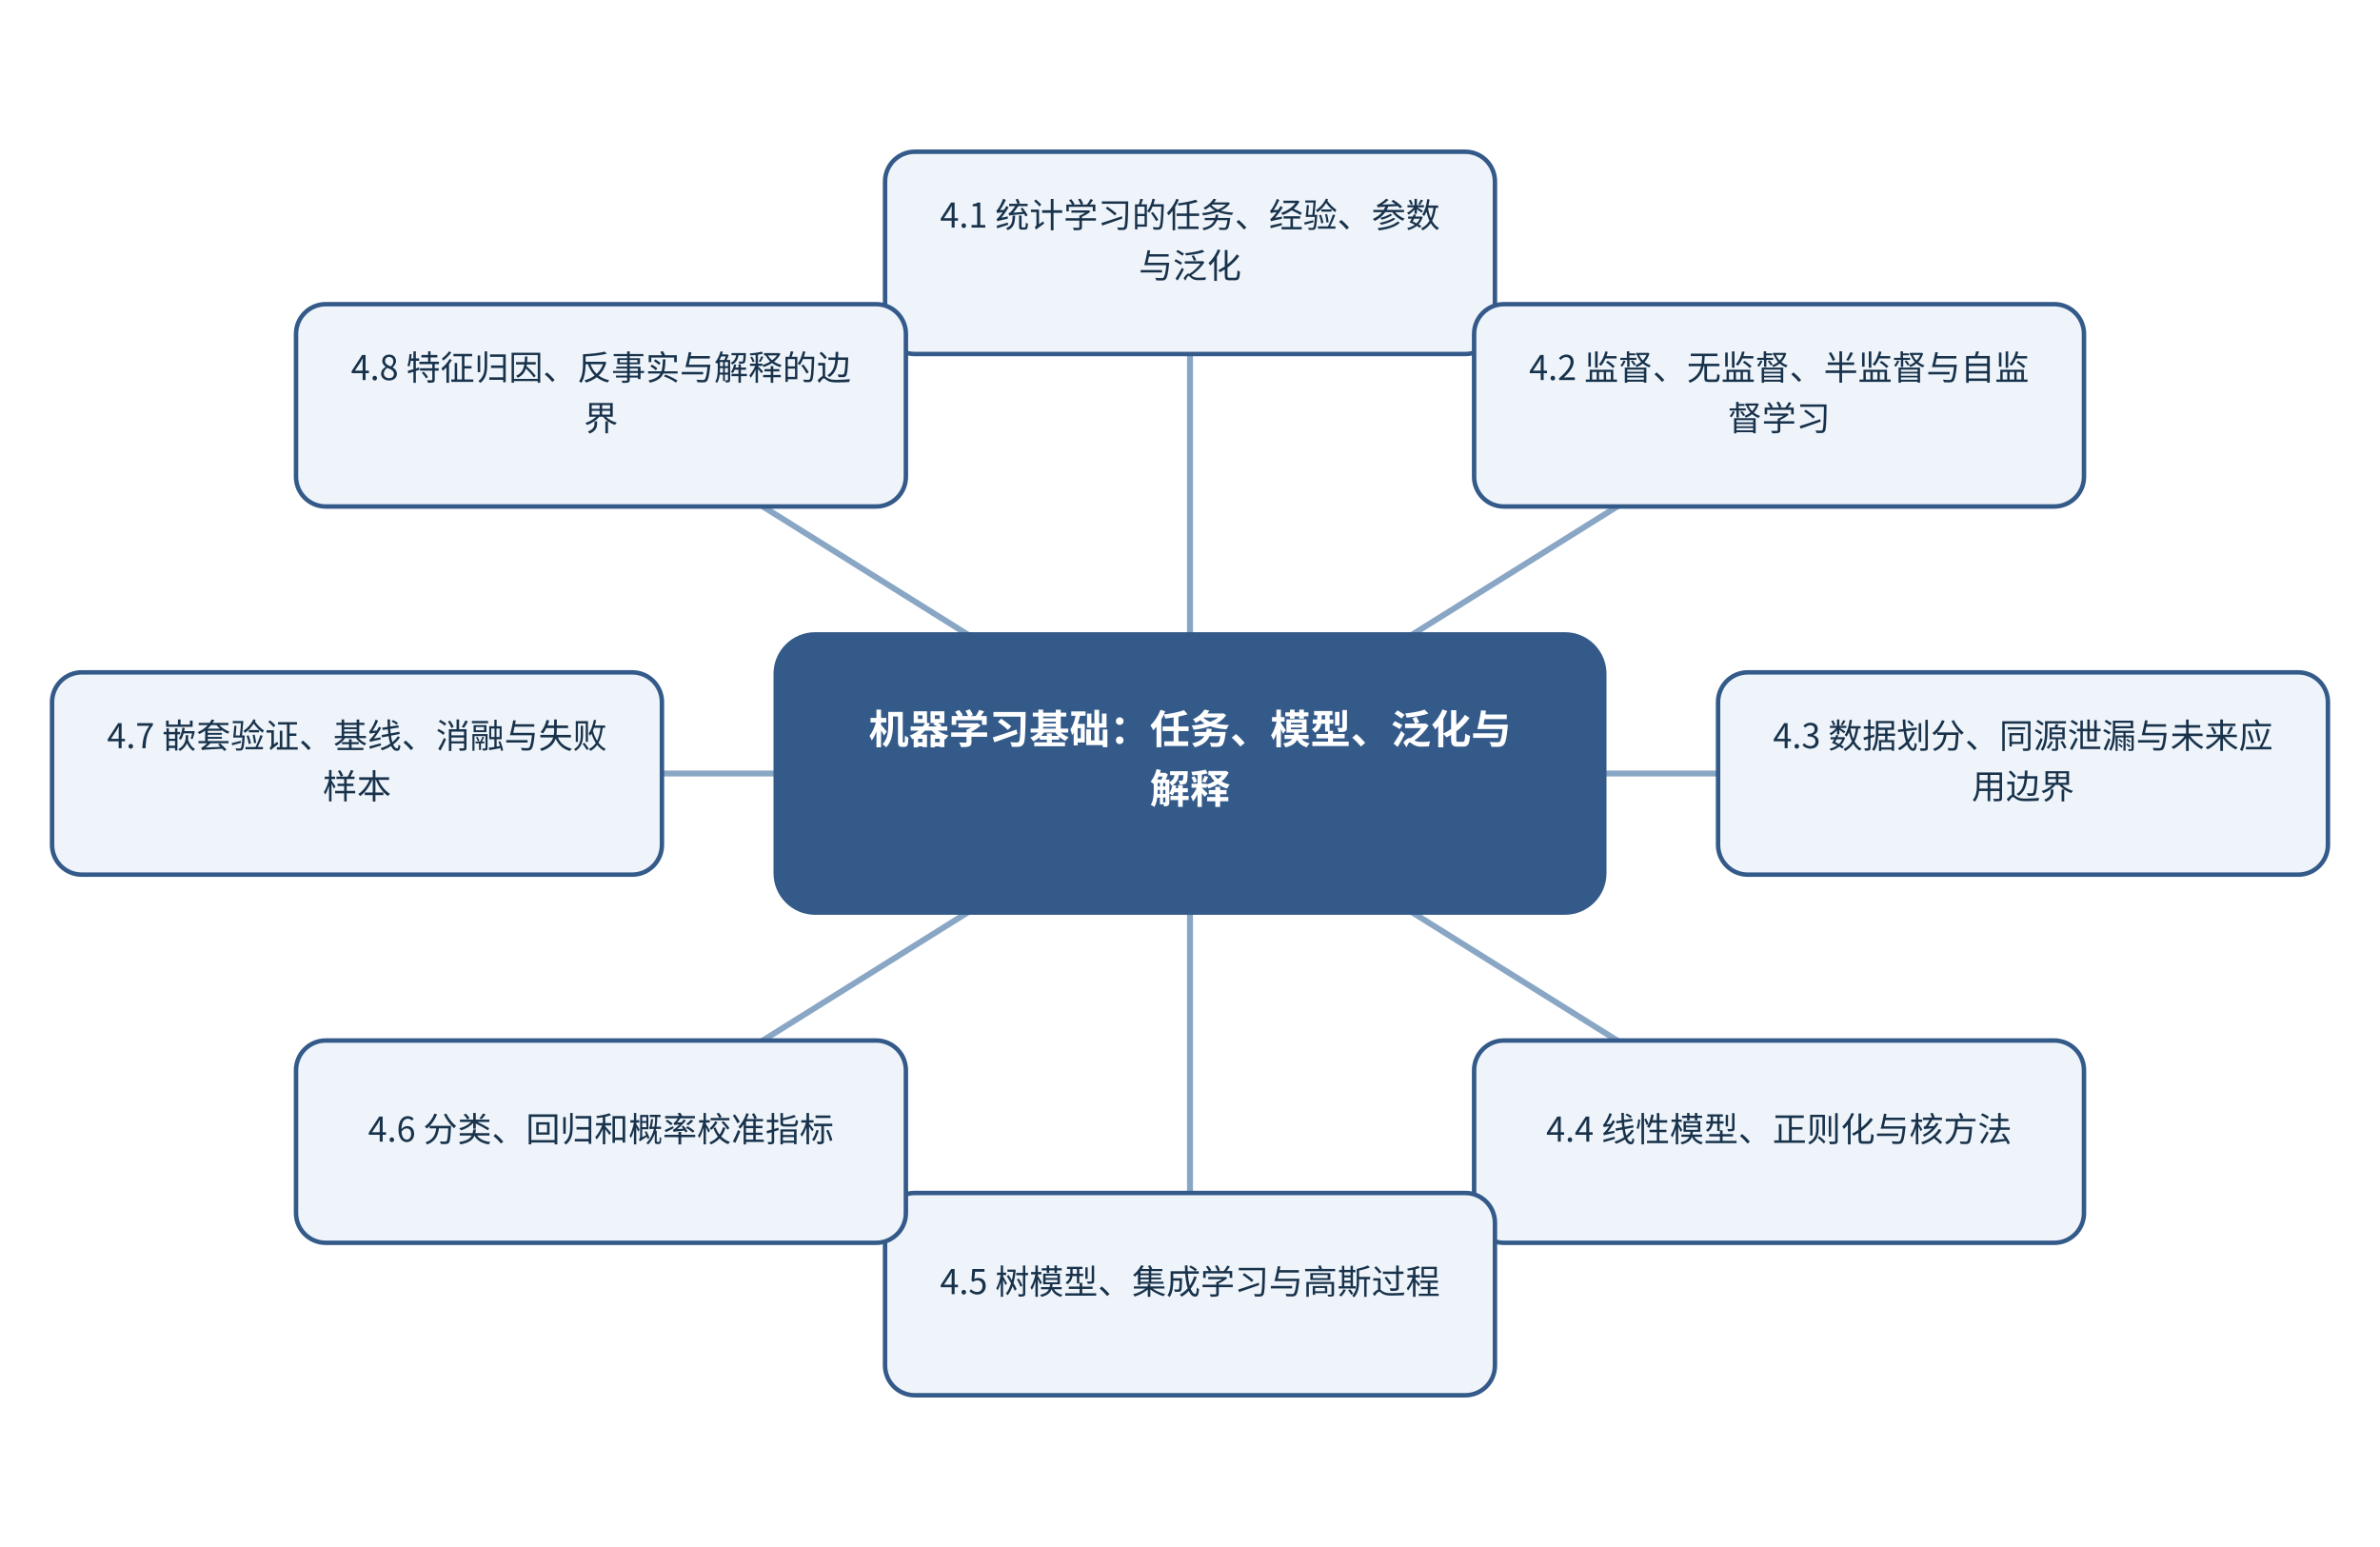
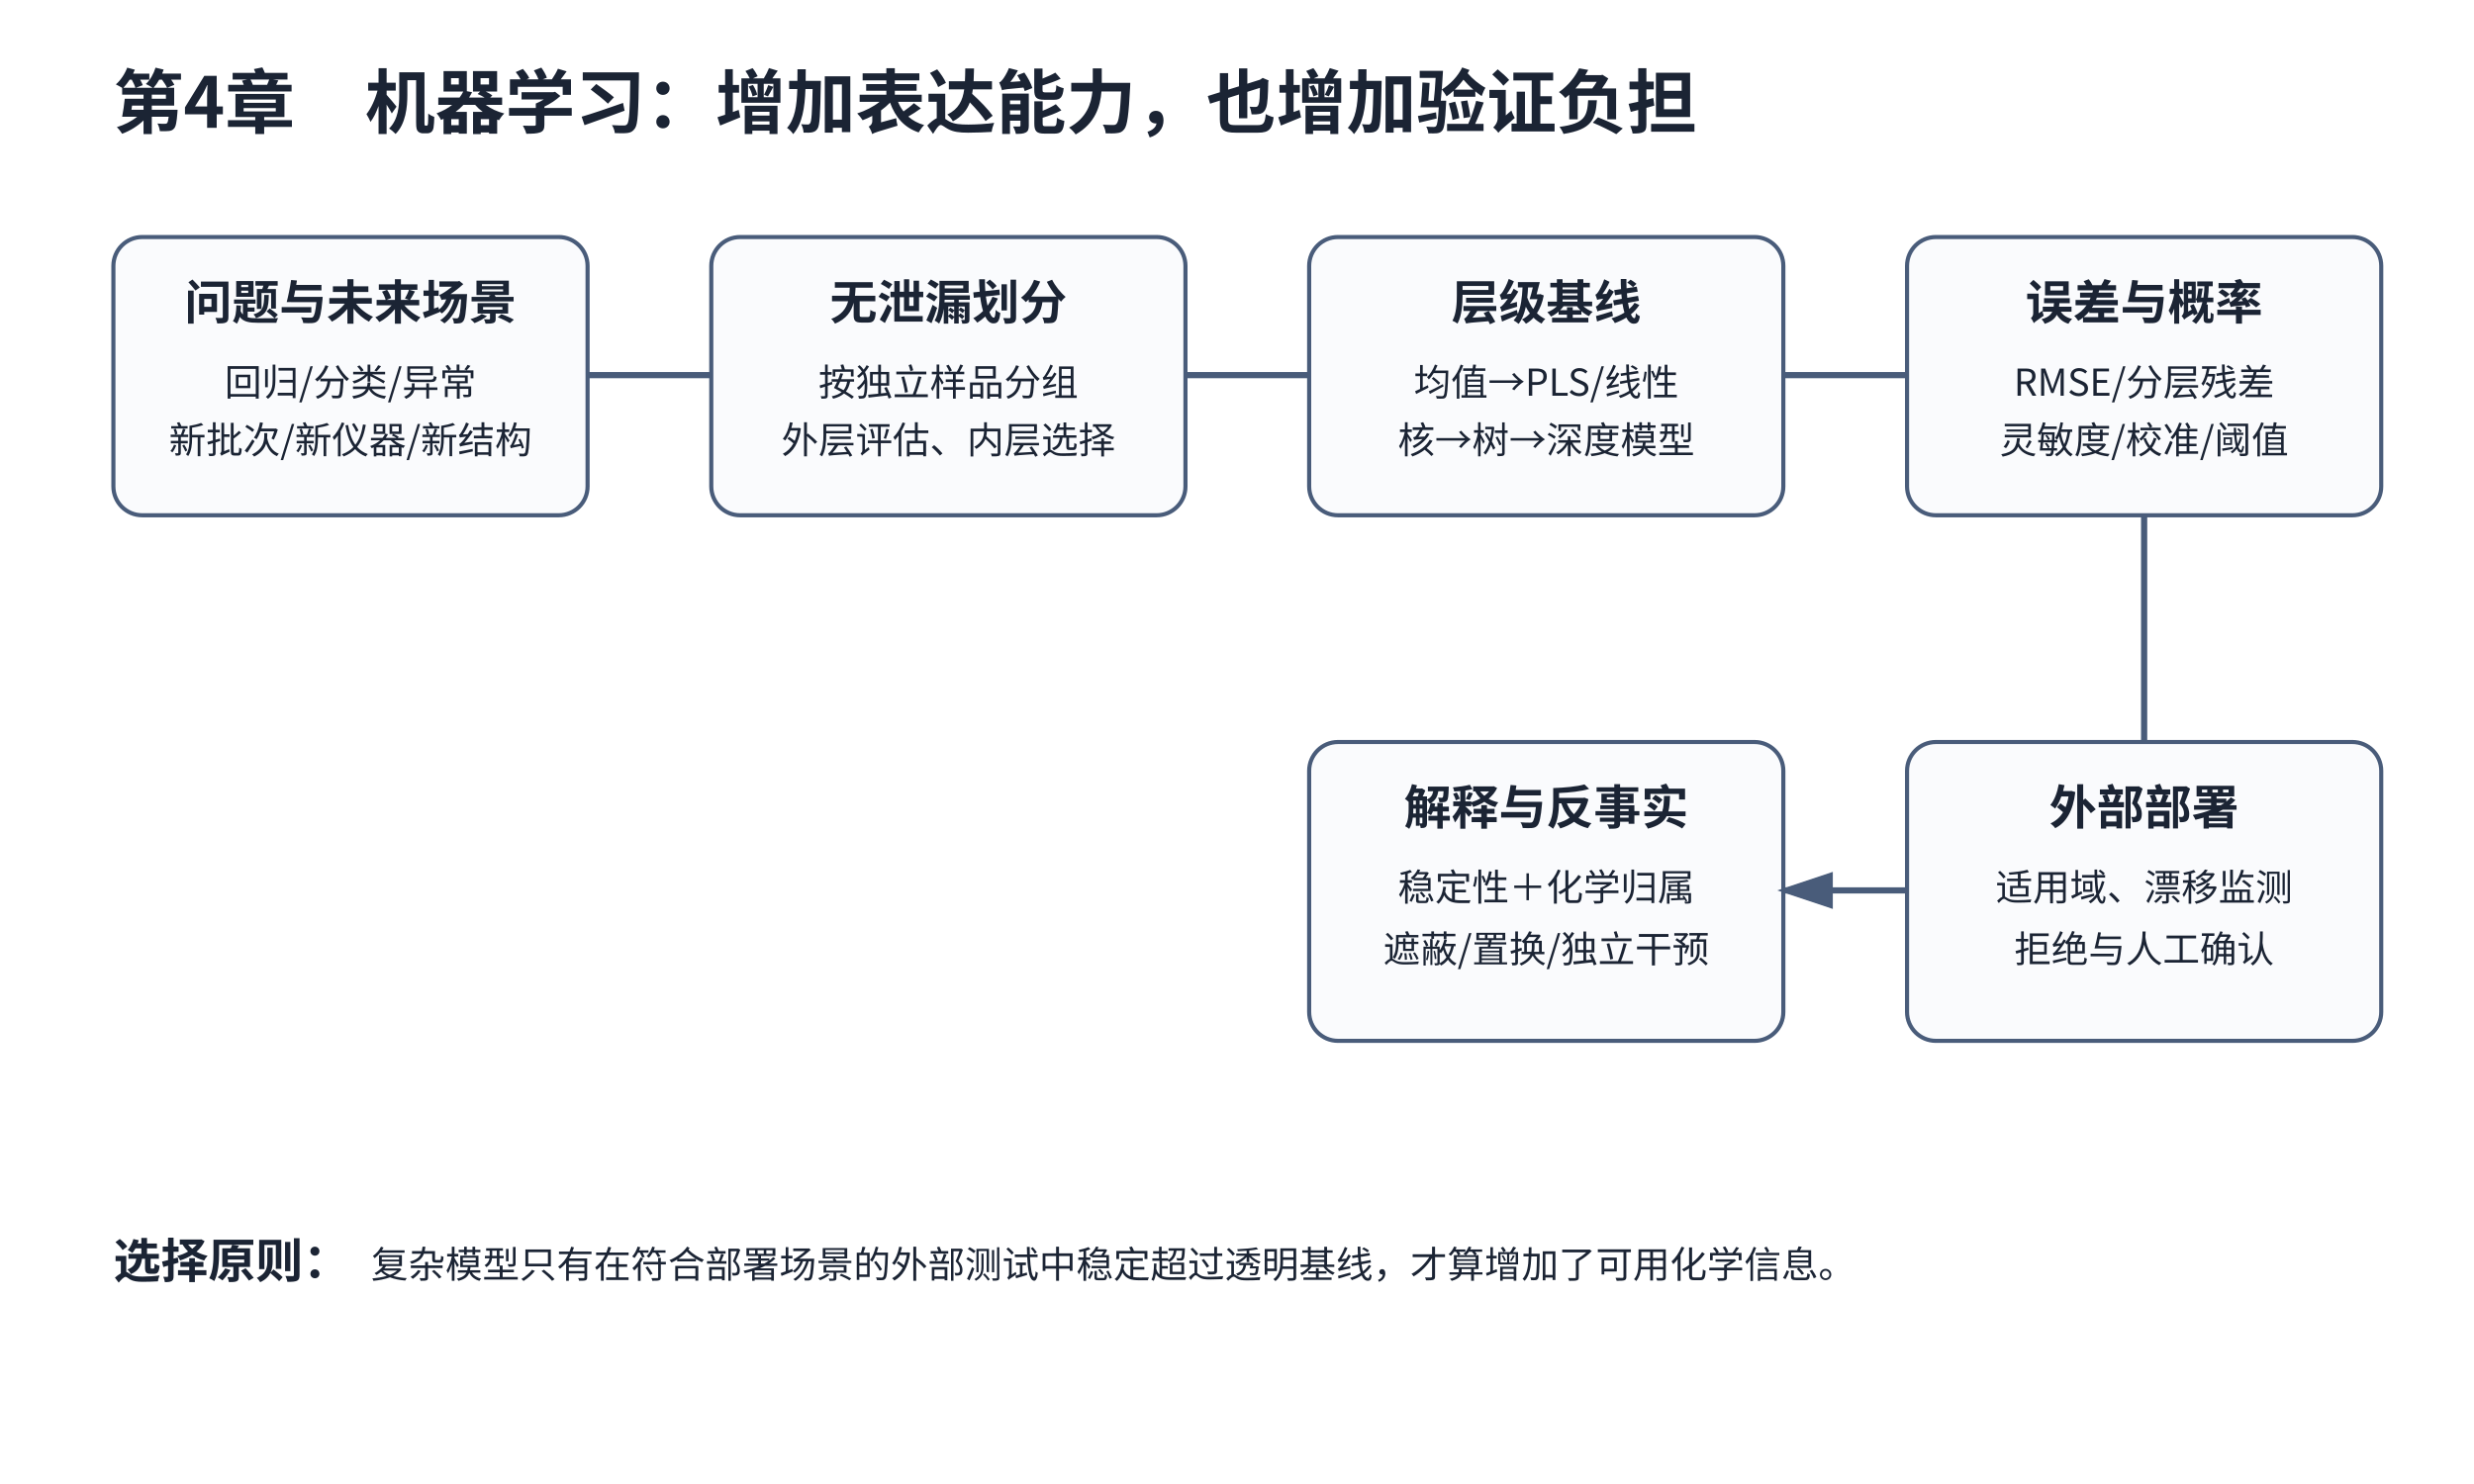
- <svg xmlns="http://www.w3.org/2000/svg" width="1600" height="1040" viewBox="0 0 1600 1040">
-   <rect width="100%" height="100%" fill="#ffffff" />
-   <style>.edge{stroke:#89a7c5;stroke-width:4}.node{fill:#eef4fa;stroke:#345a8a;stroke-width:3}.core{fill:#345a8a}.t{font-family:"Noto Sans CJK SC","PingFang SC",sans-serif;text-anchor:middle;fill:#18324b;font-size:23px}.ct{font-family:"Noto Sans CJK SC","PingFang SC",sans-serif;text-anchor:middle;fill:white;font-weight:700;font-size:27px}</style>
-   <line class="edge" x1="800" y1="520" x2="800.0" y2="170.0" />
-   <line class="edge" x1="800" y1="520" x2="1196.0" y2="272.5" />
-   <line class="edge" x1="800" y1="520" x2="1360.0" y2="520.0" />
-   <line class="edge" x1="800" y1="520" x2="1196.0" y2="767.5" />
-   <line class="edge" x1="800" y1="520" x2="800.0" y2="870.0" />
-   <line class="edge" x1="800" y1="520" x2="404.0" y2="767.5" />
-   <line class="edge" x1="800" y1="520" x2="240.0" y2="520.0" />
-   <line class="edge" x1="800" y1="520" x2="404.0" y2="272.5" />
-   <rect class="core" x="520" y="425" width="560" height="190" rx="28" />
-   <text class="ct" x="800" y="500">机器学习基础：任务、模型、泛化与</text>
-   <text class="ct" x="800" y="540">解释</text>
-   <rect class="node" x="595.0" y="102.0" width="410" height="136" rx="20" />
-   <text class="t" x="800.0" y="153.0">4.1 统计学习的任务、经验、参数</text>
-   <text class="t" x="800.0" y="187.0">与泛化</text>
-   <rect class="node" x="991.0" y="204.5" width="410" height="136" rx="20" />
-   <text class="t" x="1196.0" y="255.5">4.2 监督、无监督、半监督与自监</text>
-   <text class="t" x="1196.0" y="289.5">督学习</text>
-   <rect class="node" x="1155.0" y="452.0" width="410" height="136" rx="20" />
-   <text class="t" x="1360.0" y="503.0">4.3 数据划分、同源泄漏与未来应</text>
-   <text class="t" x="1360.0" y="537.0">用边界</text>
-   <rect class="node" x="991.0" y="699.5" width="410" height="136" rx="20" />
-   <text class="t" x="1196.0" y="767.5">4.4 线性模型、正则化与核方法</text>
-   <rect class="node" x="595.0" y="802.0" width="410" height="136" rx="20" />
-   <text class="t" x="800.0" y="870.0">4.5 树模型、集成学习与高斯过程</text>
-   <rect class="node" x="199.0" y="699.5" width="410" height="136" rx="20" />
-   <text class="t" x="404.0" y="767.5">4.6 分类、回归和概率校准指标</text>
-   <rect class="node" x="35.0" y="452.0" width="410" height="136" rx="20" />
-   <text class="t" x="240.0" y="503.0">4.7 嵌套验证、基线、消融与失败</text>
-   <text class="t" x="240.0" y="537.0">样本</text>
-   <rect class="node" x="199.0" y="204.5" width="410" height="136" rx="20" />
-   <text class="t" x="404.0" y="255.5">4.8 特征归因、反事实与解释的边</text>
-   <text class="t" x="404.0" y="289.5">界</text>
+ <svg xmlns="http://www.w3.org/2000/svg" width="1200" height="720" viewBox="0 0 1200 720">
+   <defs>
+     <style>.t{font-family:'Noto Sans CJK SC','PingFang SC',sans-serif;fill:#1b2434}.h{font-size:34px;font-weight:700}.n{font-size:23px;font-weight:650}.s{font-size:18px}.b{fill:#fafbfd;stroke:#495c7a;stroke-width:2}.a{stroke:#495c7a;stroke-width:3;fill:none;marker-end:url(#m)}</style>
+     <marker id="m" markerWidth="9" markerHeight="9" refX="8" refY="3" orient="auto">
+       <path d="M0 0V6L9 3z" fill="#495c7a" />
+     </marker>
+   </defs>
+   <rect width="1200" height="720" fill="white" />
+   <text x="55" y="62" class="t h">第4章　机器学习：增加表达能力，也增加验证负担</text>
+   <g class="t">
+     <rect x="55" y="115" width="230" height="135" rx="14" class="b" />
+     <text x="170" y="155" text-anchor="middle" class="n">问题与未来场景</text>
+     <text x="170" y="192" text-anchor="middle" class="s">回归/分类/异常</text>
+     <text x="170" y="220" text-anchor="middle" class="s">新批次/新仪器/新结构</text>
+     <rect x="345" y="115" width="230" height="135" rx="14" class="b" />
+     <text x="460" y="155" text-anchor="middle" class="n">无泄漏划分</text>
+     <text x="460" y="192" text-anchor="middle" class="s">按独立样品分组</text>
+     <text x="460" y="220" text-anchor="middle" class="s">外层评估、内层选择</text>
+     <rect x="635" y="115" width="230" height="135" rx="14" class="b" />
+     <text x="750" y="155" text-anchor="middle" class="n">层级基线</text>
+     <text x="750" y="192" text-anchor="middle" class="s">均值→PLS/线性</text>
+     <text x="750" y="220" text-anchor="middle" class="s">核→树→深度模型</text>
+     <rect x="925" y="115" width="230" height="135" rx="14" class="b" />
+     <text x="1040" y="155" text-anchor="middle" class="n">误差与概率</text>
+     <text x="1040" y="192" text-anchor="middle" class="s">RMSE/分层残差</text>
+     <text x="1040" y="220" text-anchor="middle" class="s">灵敏度/校准/阈值</text>
+     <rect x="635" y="360" width="230" height="145" rx="14" class="b" />
+     <text x="750" y="400" text-anchor="middle" class="n">解释与反事实</text>
+     <text x="750" y="437" text-anchor="middle" class="s">稳定性＋化学归属</text>
+     <text x="750" y="467" text-anchor="middle" class="s">遮蔽/置换/独立干预</text>
+     <rect x="925" y="360" width="230" height="145" rx="14" class="b" />
+     <text x="1040" y="400" text-anchor="middle" class="n">外部部署</text>
+     <text x="1040" y="437" text-anchor="middle" class="s">适用域、漂移监测</text>
+     <text x="1040" y="467" text-anchor="middle" class="s">拒绝与人工确认</text>
+     <path d="M285 182H345M575 182H635M865 182H925M1040 250V360M925 432H865" class="a" />
+     <text x="55" y="620" class="n">选择原则：</text>
+     <text x="180" y="620" class="s">复杂模型只有在符合部署场景的外部测试中稳定超过透明基线，才算增加了可用化学信息。</text>
+   </g>
</svg>
